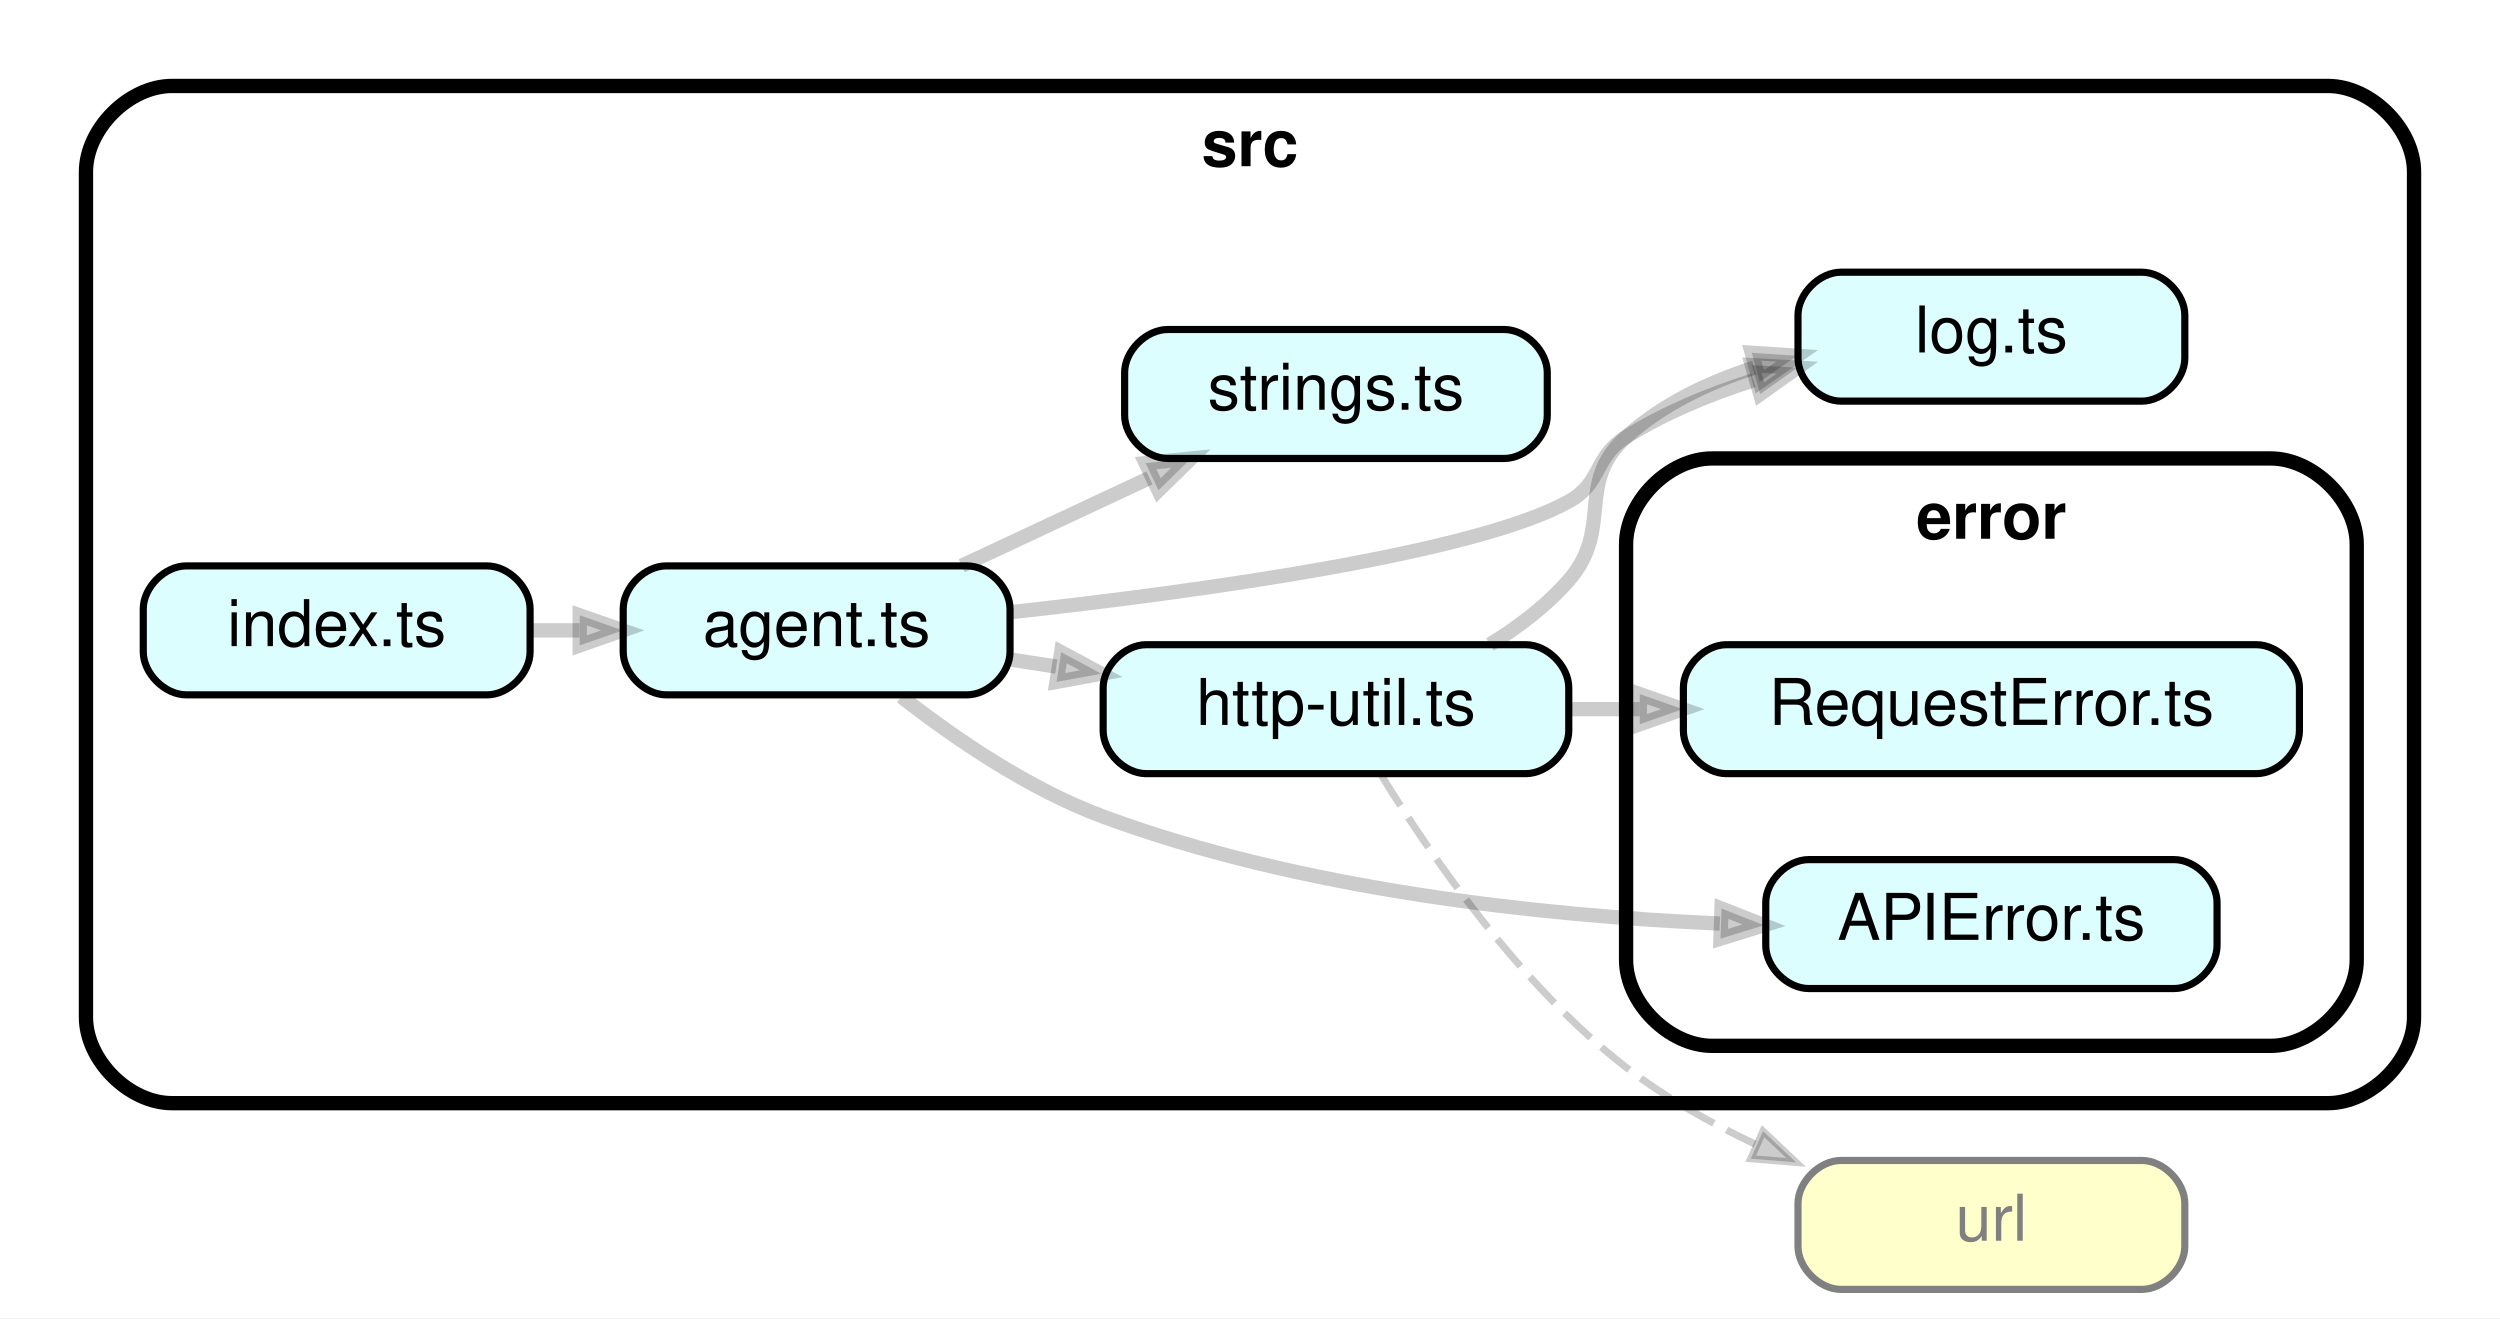
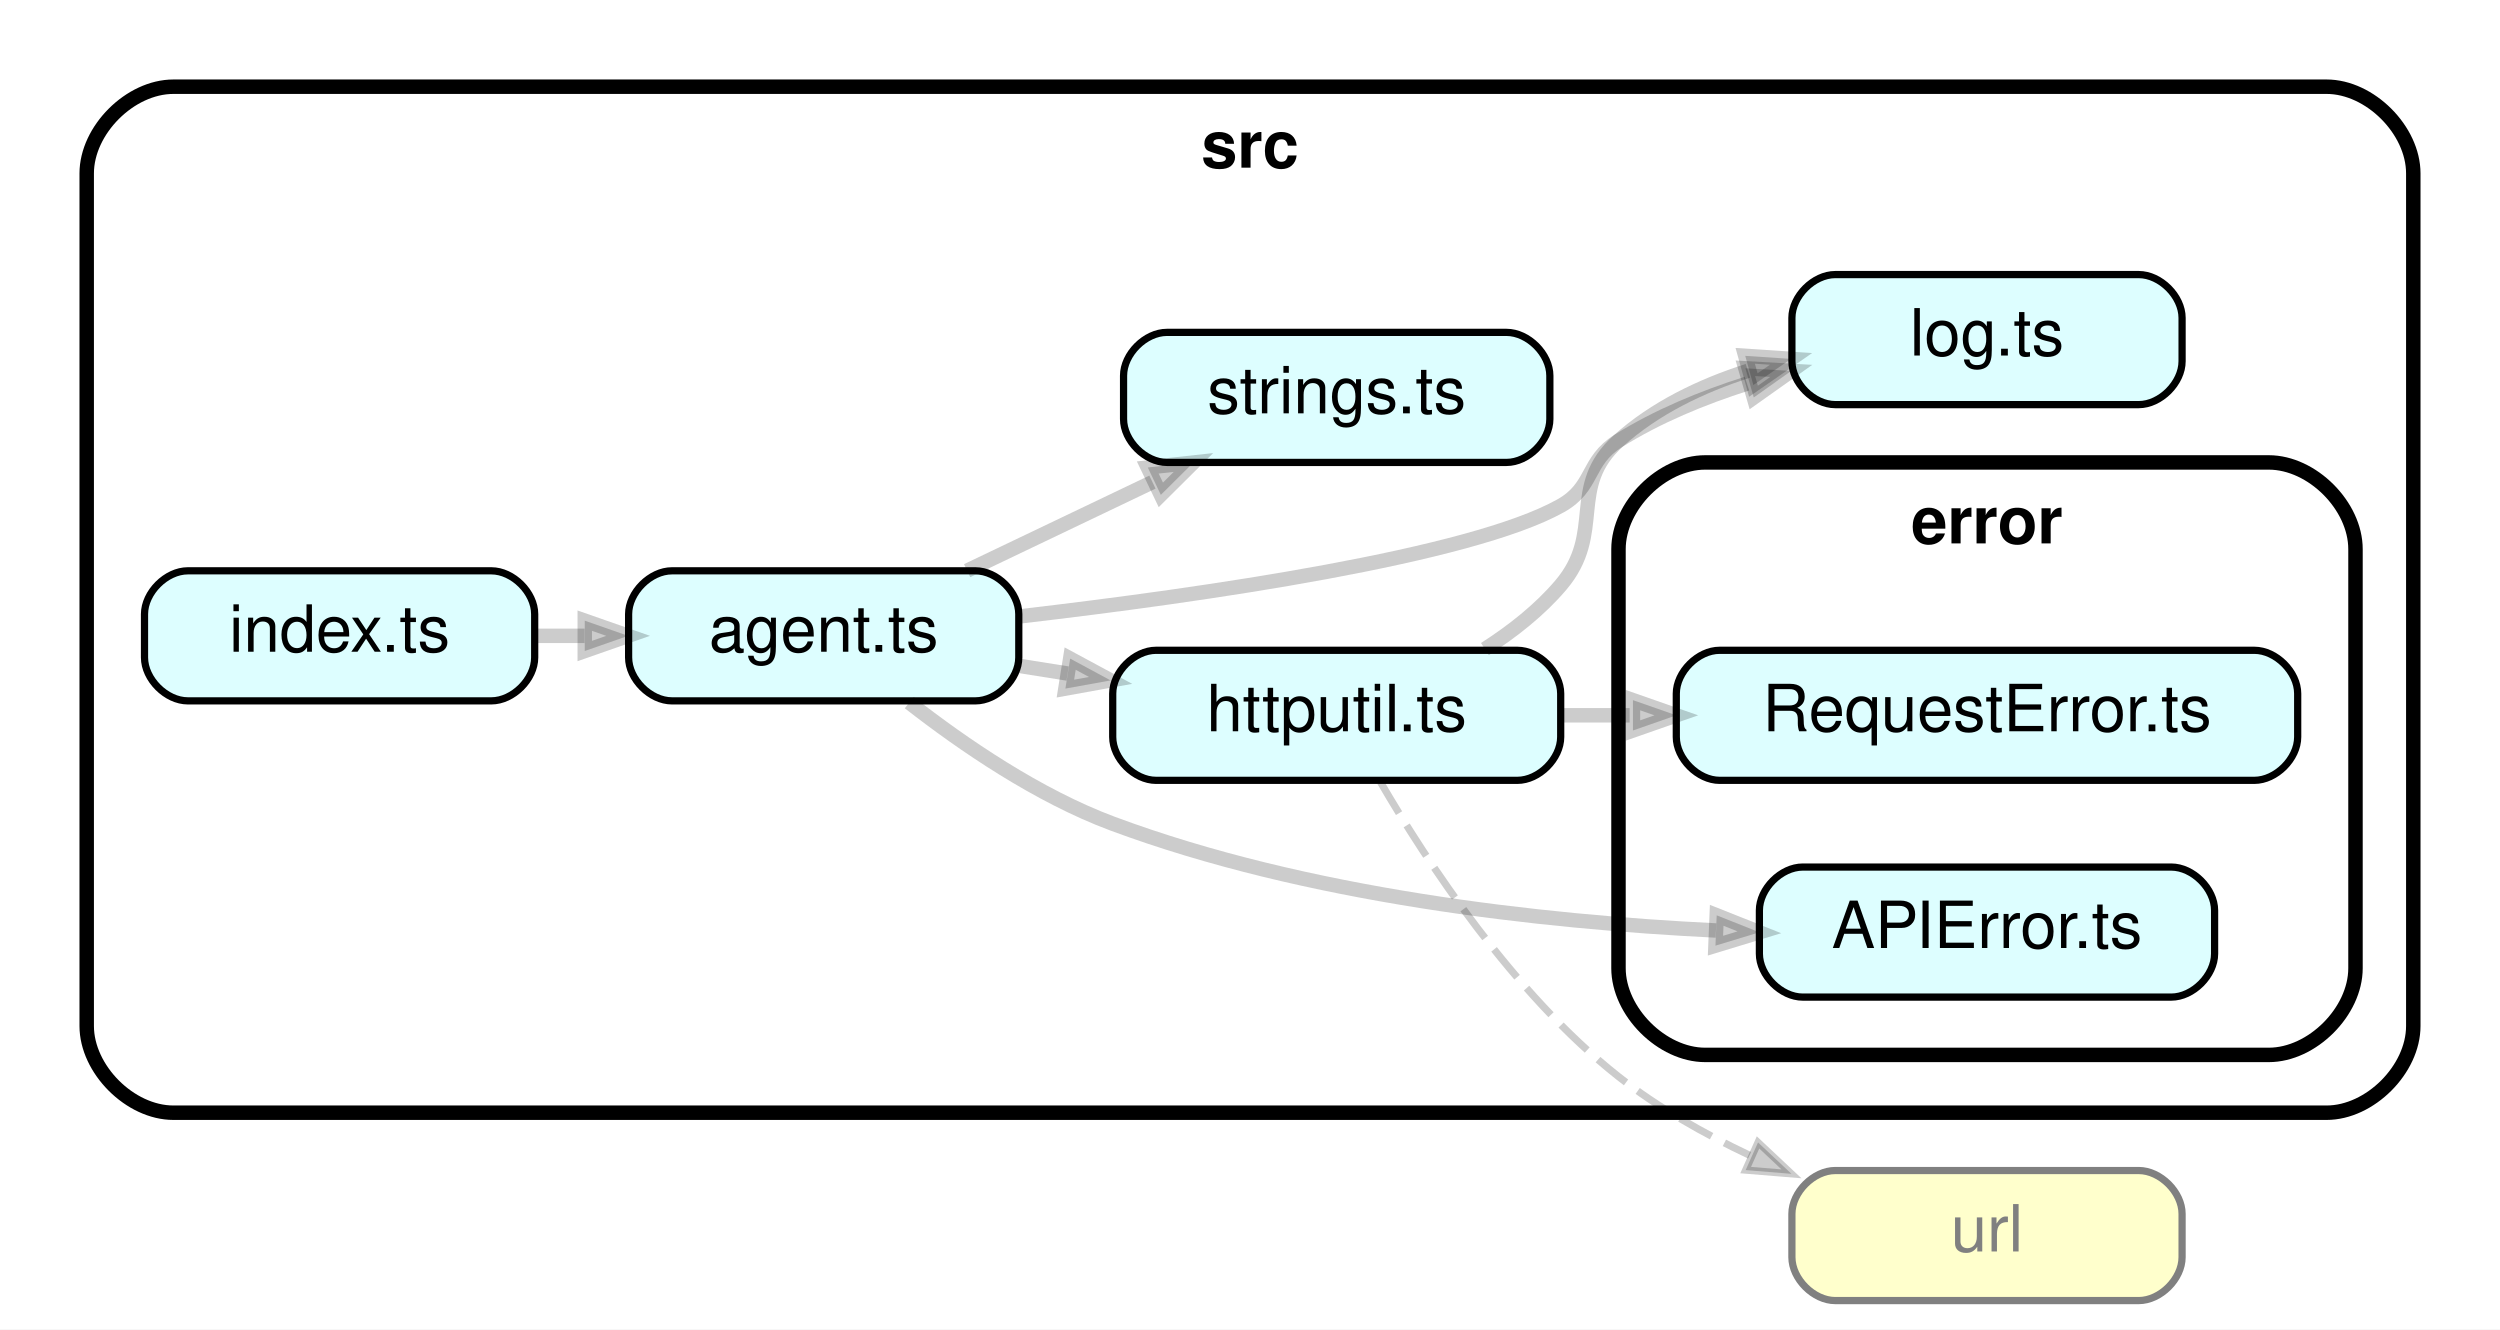
- <svg xmlns="http://www.w3.org/2000/svg" xmlns:xlink="http://www.w3.org/1999/xlink" width="349pt" height="184pt" viewBox="0.00 0.00 349.00 184.00">
+ <svg xmlns="http://www.w3.org/2000/svg" xmlns:xlink="http://www.w3.org/1999/xlink" width="346pt" height="184pt" viewBox="0.00 0.00 346.00 184.00">
  <g id="graph0" class="graph" transform="scale(1 1) rotate(0) translate(4 180)">
-     <polygon fill="white" stroke="transparent" points="-4,4 -4,-180 345,-180 345,4 -4,4" />
+     <polygon fill="white" stroke="transparent" points="-4,4 -4,-180 342,-180 342,4 -4,4" />
    <g id="clust1" class="cluster">
-       <path fill="#ffffff" stroke="black" stroke-width="2" d="M20,-26C20,-26 321,-26 321,-26 327,-26 333,-32 333,-38 333,-38 333,-156 333,-156 333,-162 327,-168 321,-168 321,-168 20,-168 20,-168 14,-168 8,-162 8,-156 8,-156 8,-38 8,-38 8,-32 14,-26 20,-26" />
-       <text text-anchor="middle" x="170.5" y="-156.8" font-family="Helvetica,sans-Serif" font-weight="bold" font-size="9.00">src</text>
+       <path fill="#ffffff" stroke="black" stroke-width="2" d="M20,-26C20,-26 318,-26 318,-26 324,-26 330,-32 330,-38 330,-38 330,-156 330,-156 330,-162 324,-168 318,-168 318,-168 20,-168 20,-168 14,-168 8,-162 8,-156 8,-156 8,-38 8,-38 8,-32 14,-26 20,-26" />
+       <text text-anchor="middle" x="169" y="-156.8" font-family="Helvetica,sans-Serif" font-weight="bold" font-size="9.00">src</text>
    </g>
    <g id="clust2" class="cluster">
-       <path fill="#ffffff" stroke="black" stroke-width="2" d="M235,-34C235,-34 313,-34 313,-34 319,-34 325,-40 325,-46 325,-46 325,-104 325,-104 325,-110 319,-116 313,-116 313,-116 235,-116 235,-116 229,-116 223,-110 223,-104 223,-104 223,-46 223,-46 223,-40 229,-34 235,-34" />
-       <text text-anchor="middle" x="274" y="-104.8" font-family="Helvetica,sans-Serif" font-weight="bold" font-size="9.00">error</text>
+       <path fill="#ffffff" stroke="black" stroke-width="2" d="M232,-34C232,-34 310,-34 310,-34 316,-34 322,-40 322,-46 322,-46 322,-104 322,-104 322,-110 316,-116 310,-116 310,-116 232,-116 232,-116 226,-116 220,-110 220,-104 220,-104 220,-46 220,-46 220,-40 226,-34 232,-34" />
+       <text text-anchor="middle" x="271" y="-104.8" font-family="Helvetica,sans-Serif" font-weight="bold" font-size="9.00">error</text>
    </g>
    <g id="node1" class="node">
      <g id="a_node1">
        <a xlink:href="https://github.com/dragonman225/notionapi-agent/tree/master/src/agent.ts" xlink:title="agent.ts">
          <path fill="#ddfeff" stroke="black" d="M131,-101C131,-101 89,-101 89,-101 86,-101 83,-98 83,-95 83,-95 83,-89 83,-89 83,-86 86,-83 89,-83 89,-83 131,-83 131,-83 134,-83 137,-86 137,-89 137,-89 137,-95 137,-95 137,-98 134,-101 131,-101" />
          <text text-anchor="middle" x="110" y="-89.8" font-family="Helvetica,sans-Serif" font-size="9.00">agent.ts</text>
        </a>
      </g>
    </g>
    <g id="node2" class="node">
      <g id="a_node2">
        <a xlink:href="https://github.com/dragonman225/notionapi-agent/tree/master/src/error/APIError.ts" xlink:title="APIError.ts">
-           <path fill="#ddfeff" stroke="black" d="M299.5,-60C299.5,-60 248.5,-60 248.5,-60 245.5,-60 242.5,-57 242.5,-54 242.5,-54 242.5,-48 242.5,-48 242.5,-45 245.5,-42 248.5,-42 248.5,-42 299.5,-42 299.5,-42 302.5,-42 305.5,-45 305.5,-48 305.5,-48 305.5,-54 305.5,-54 305.5,-57 302.5,-60 299.5,-60" />
-           <text text-anchor="middle" x="274" y="-48.8" font-family="Helvetica,sans-Serif" font-size="9.00">APIError.ts</text>
+           <path fill="#ddfeff" stroke="black" d="M296.5,-60C296.5,-60 245.5,-60 245.5,-60 242.5,-60 239.5,-57 239.5,-54 239.5,-54 239.5,-48 239.5,-48 239.5,-45 242.5,-42 245.5,-42 245.5,-42 296.5,-42 296.5,-42 299.5,-42 302.5,-45 302.5,-48 302.5,-48 302.5,-54 302.5,-54 302.5,-57 299.5,-60 296.5,-60" />
+           <text text-anchor="middle" x="271" y="-48.8" font-family="Helvetica,sans-Serif" font-size="9.00">APIError.ts</text>
        </a>
      </g>
    </g>
    <g id="edge1" class="edge">
-       <path fill="none" stroke="#000000" stroke-width="2" stroke-opacity="0.2" d="M121.83,-82.75C129.26,-76.94 139.62,-69.84 150,-66 177.71,-55.74 211.1,-52.17 236.09,-51.07" />
-       <polygon fill="#000000" fill-opacity="0.2" stroke="#000000" stroke-width="2" stroke-opacity="0.2" points="236.33,-53.16 242.25,-50.84 236.18,-48.96 236.33,-53.16" />
+       <path fill="none" stroke="#000000" stroke-width="2" stroke-opacity="0.2" d="M121.84,-82.76C129.27,-76.96 139.63,-69.86 150,-66 176.85,-56.01 209.16,-52.41 233.49,-51.22" />
+       <polygon fill="#000000" fill-opacity="0.2" stroke="#000000" stroke-width="2" stroke-opacity="0.2" points="233.59,-53.32 239.5,-50.97 233.42,-49.12 233.59,-53.32" />
    </g>
    <g id="node4" class="node">
      <g id="a_node4">
-         <a xlink:href="https://github.com/dragonman225/notionapi-agent/tree/master/src/http-util.ts" xlink:title="http-util.ts">
-           <path fill="#ddfeff" stroke="black" d="M209,-90C209,-90 156,-90 156,-90 153,-90 150,-87 150,-84 150,-84 150,-78 150,-78 150,-75 153,-72 156,-72 156,-72 209,-72 209,-72 212,-72 215,-75 215,-78 215,-78 215,-84 215,-84 215,-87 212,-90 209,-90" />
-           <text text-anchor="middle" x="182.5" y="-78.8" font-family="Helvetica,sans-Serif" font-size="9.00">http-util.ts</text>
+         <a xlink:href="https://github.com/dragonman225/notionapi-agent/tree/master/src/httputil.ts" xlink:title="httputil.ts">
+           <path fill="#ddfeff" stroke="black" d="M206,-90C206,-90 156,-90 156,-90 153,-90 150,-87 150,-84 150,-84 150,-78 150,-78 150,-75 153,-72 156,-72 156,-72 206,-72 206,-72 209,-72 212,-75 212,-78 212,-78 212,-84 212,-84 212,-87 209,-90 206,-90" />
+           <text text-anchor="middle" x="181" y="-78.8" font-family="Helvetica,sans-Serif" font-size="9.00">httputil.ts</text>
        </a>
      </g>
    </g>
    <g id="edge2" class="edge">
-       <path fill="none" stroke="#000000" stroke-width="2" stroke-opacity="0.2" d="M137.25,-87.9C139.29,-87.59 141.37,-87.26 143.46,-86.94" />
-       <polygon fill="#000000" fill-opacity="0.2" stroke="#000000" stroke-width="2" stroke-opacity="0.2" points="144.14,-88.95 149.74,-85.95 143.49,-84.81 144.14,-88.95" />
+       <path fill="none" stroke="#000000" stroke-width="2" stroke-opacity="0.2" d="M137.09,-87.84C139.28,-87.49 141.51,-87.14 143.76,-86.78" />
+       <polygon fill="#000000" fill-opacity="0.2" stroke="#000000" stroke-width="2" stroke-opacity="0.2" points="144.11,-88.85 149.71,-85.83 143.45,-84.7 144.11,-88.85" />
    </g>
    <g id="node6" class="node">
      <g id="a_node6">
        <a xlink:href="https://github.com/dragonman225/notionapi-agent/tree/master/src/log.ts" xlink:title="log.ts">
-           <path fill="#ddfeff" stroke="black" d="M295,-142C295,-142 253,-142 253,-142 250,-142 247,-139 247,-136 247,-136 247,-130 247,-130 247,-127 250,-124 253,-124 253,-124 295,-124 295,-124 298,-124 301,-127 301,-130 301,-130 301,-136 301,-136 301,-139 298,-142 295,-142" />
-           <text text-anchor="middle" x="274" y="-130.8" font-family="Helvetica,sans-Serif" font-size="9.00">log.ts</text>
+           <path fill="#ddfeff" stroke="black" d="M292,-142C292,-142 250,-142 250,-142 247,-142 244,-139 244,-136 244,-136 244,-130 244,-130 244,-127 247,-124 250,-124 250,-124 292,-124 292,-124 295,-124 298,-127 298,-130 298,-130 298,-136 298,-136 298,-139 295,-142 292,-142" />
+           <text text-anchor="middle" x="271" y="-130.8" font-family="Helvetica,sans-Serif" font-size="9.00">log.ts</text>
        </a>
      </g>
    </g>
    <g id="edge3" class="edge">
-       <path fill="none" stroke="#000000" stroke-width="2" stroke-opacity="0.2" d="M137.04,-94.53C163.36,-97.43 201.95,-102.74 215,-110 219.68,-112.6 218.46,-116.16 223,-119 228.39,-122.37 234.6,-124.94 240.78,-126.91" />
-       <polygon fill="#000000" fill-opacity="0.2" stroke="#000000" stroke-width="2" stroke-opacity="0.2" points="240.56,-129.03 246.91,-128.67 241.72,-124.99 240.56,-129.03" />
+       <path fill="none" stroke="#000000" stroke-width="2" stroke-opacity="0.2" d="M137.23,-94.7C162.77,-97.68 199.49,-103 212,-110 216.67,-112.61 215.46,-116.16 220,-119 225.39,-122.37 231.6,-124.94 237.78,-126.91" />
+       <polygon fill="#000000" fill-opacity="0.2" stroke="#000000" stroke-width="2" stroke-opacity="0.2" points="237.56,-129.03 243.91,-128.67 238.72,-124.99 237.56,-129.03" />
    </g>
    <g id="node7" class="node">
      <g id="a_node7">
        <a xlink:href="https://github.com/dragonman225/notionapi-agent/tree/master/src/strings.ts" xlink:title="strings.ts">
-           <path fill="#ddfeff" stroke="black" d="M206,-134C206,-134 159,-134 159,-134 156,-134 153,-131 153,-128 153,-128 153,-122 153,-122 153,-119 156,-116 159,-116 159,-116 206,-116 206,-116 209,-116 212,-119 212,-122 212,-122 212,-128 212,-128 212,-131 209,-134 206,-134" />
-           <text text-anchor="middle" x="182.5" y="-122.8" font-family="Helvetica,sans-Serif" font-size="9.00">strings.ts</text>
+           <path fill="#ddfeff" stroke="black" d="M204.5,-134C204.5,-134 157.5,-134 157.5,-134 154.5,-134 151.5,-131 151.5,-128 151.5,-128 151.5,-122 151.5,-122 151.5,-119 154.5,-116 157.5,-116 157.5,-116 204.5,-116 204.5,-116 207.5,-116 210.5,-119 210.5,-122 210.5,-122 210.5,-128 210.5,-128 210.5,-131 207.5,-134 204.5,-134" />
+           <text text-anchor="middle" x="181" y="-122.8" font-family="Helvetica,sans-Serif" font-size="9.00">strings.ts</text>
        </a>
      </g>
    </g>
    <g id="edge4" class="edge">
-       <path fill="none" stroke="#000000" stroke-width="2" stroke-opacity="0.2" d="M130.26,-101.02C138.35,-104.8 147.85,-109.25 156.47,-113.28" />
-       <polygon fill="#000000" fill-opacity="0.2" stroke="#000000" stroke-width="2" stroke-opacity="0.2" points="155.93,-115.35 162.26,-115.99 157.72,-111.55 155.93,-115.35" />
+       <path fill="none" stroke="#000000" stroke-width="2" stroke-opacity="0.2" d="M129.85,-101.02C137.77,-104.8 147.07,-109.25 155.5,-113.28" />
+       <polygon fill="#000000" fill-opacity="0.2" stroke="#000000" stroke-width="2" stroke-opacity="0.2" points="154.85,-115.3 161.17,-115.99 156.66,-111.51 154.85,-115.3" />
    </g>
    <g id="node3" class="node">
      <g id="a_node3">
        <a xlink:href="https://github.com/dragonman225/notionapi-agent/tree/master/src/error/RequestError.ts" xlink:title="RequestError.ts">
-           <path fill="#ddfeff" stroke="black" d="M311,-90C311,-90 237,-90 237,-90 234,-90 231,-87 231,-84 231,-84 231,-78 231,-78 231,-75 234,-72 237,-72 237,-72 311,-72 311,-72 314,-72 317,-75 317,-78 317,-78 317,-84 317,-84 317,-87 314,-90 311,-90" />
-           <text text-anchor="middle" x="274" y="-78.8" font-family="Helvetica,sans-Serif" font-size="9.00">RequestError.ts</text>
+           <path fill="#ddfeff" stroke="black" d="M308,-90C308,-90 234,-90 234,-90 231,-90 228,-87 228,-84 228,-84 228,-78 228,-78 228,-75 231,-72 234,-72 234,-72 308,-72 308,-72 311,-72 314,-75 314,-78 314,-78 314,-84 314,-84 314,-87 311,-90 308,-90" />
+           <text text-anchor="middle" x="271" y="-78.8" font-family="Helvetica,sans-Serif" font-size="9.00">RequestError.ts</text>
        </a>
      </g>
    </g>
    <g id="edge5" class="edge">
-       <path fill="none" stroke="#000000" stroke-width="2" stroke-opacity="0.2" d="M215.05,-81C218.26,-81 221.57,-81 224.9,-81" />
-       <polygon fill="#000000" fill-opacity="0.2" stroke="#000000" stroke-width="2" stroke-opacity="0.2" points="224.91,-83.1 230.91,-81 224.91,-78.9 224.91,-83.1" />
+       <path fill="none" stroke="#000000" stroke-width="2" stroke-opacity="0.2" d="M212.28,-81C215.3,-81 218.4,-81 221.54,-81" />
+       <polygon fill="#000000" fill-opacity="0.2" stroke="#000000" stroke-width="2" stroke-opacity="0.2" points="222,-83.1 228,-81 222,-78.9 222,-83.1" />
    </g>
    <g id="edge6" class="edge">
-       <path fill="none" stroke="#000000" stroke-width="2" stroke-opacity="0.2" d="M203.99,-90.03C208.02,-92.5 211.94,-95.48 215,-99 221.28,-106.22 215.88,-112.6 223,-119 228.03,-123.52 234.41,-126.59 240.91,-128.68" />
-       <polygon fill="#000000" fill-opacity="0.2" stroke="#000000" stroke-width="2" stroke-opacity="0.2" points="240.54,-130.75 246.88,-130.33 241.66,-126.71 240.54,-130.75" />
+       <path fill="none" stroke="#000000" stroke-width="2" stroke-opacity="0.2" d="M201.51,-90.17C205.35,-92.63 209.09,-95.58 212,-99 218.21,-106.29 212.88,-112.6 220,-119 225.03,-123.52 231.41,-126.59 237.91,-128.68" />
+       <polygon fill="#000000" fill-opacity="0.2" stroke="#000000" stroke-width="2" stroke-opacity="0.2" points="237.54,-130.75 243.88,-130.33 238.66,-126.71 237.54,-130.75" />
    </g>
    <g id="node8" class="node">
-       <path fill="#ffffcc" stroke="grey" d="M295,-18C295,-18 253,-18 253,-18 250,-18 247,-15 247,-12 247,-12 247,-6 247,-6 247,-3 250,0 253,0 253,0 295,0 295,0 298,0 301,-3 301,-6 301,-6 301,-12 301,-12 301,-15 298,-18 295,-18" />
-       <text text-anchor="middle" x="274" y="-6.8" font-family="Helvetica,sans-Serif" font-size="9.00" fill="grey">url</text>
+       <path fill="#ffffcc" stroke="grey" d="M292,-18C292,-18 250,-18 250,-18 247,-18 244,-15 244,-12 244,-12 244,-6 244,-6 244,-3 247,0 250,0 250,0 292,0 292,0 295,0 298,-3 298,-6 298,-6 298,-12 298,-12 298,-15 295,-18 292,-18" />
+       <text text-anchor="middle" x="271" y="-6.8" font-family="Helvetica,sans-Serif" font-size="9.00" fill="grey">url</text>
    </g>
    <g id="edge7" class="edge">
-       <path fill="none" stroke="#000000" stroke-dasharray="5,2" stroke-opacity="0.2" d="M188.84,-71.76C195.59,-60.78 208.12,-42.51 223,-31 228.4,-26.82 234.71,-23.26 241,-20.29" />
-       <polygon fill="#000000" fill-opacity="0.2" stroke="#000000" stroke-opacity="0.2" points="242.12,-22.09 246.74,-17.73 240.41,-18.25 242.12,-22.09" />
+       <path fill="none" stroke="#000000" stroke-dasharray="5,2" stroke-opacity="0.2" d="M187.06,-71.75C193.46,-60.76 205.45,-42.48 220,-31 225.42,-26.73 231.79,-23.11 238.14,-20.11" />
+       <polygon fill="#000000" fill-opacity="0.2" stroke="#000000" stroke-opacity="0.2" points="239.31,-21.89 243.94,-17.54 237.6,-18.06 239.31,-21.89" />
    </g>
    <g id="node5" class="node">
      <g id="a_node5">
        <a xlink:href="https://github.com/dragonman225/notionapi-agent/tree/master/src/index.ts" xlink:title="index.ts">
          <path fill="#ddfeff" stroke="black" d="M64,-101C64,-101 22,-101 22,-101 19,-101 16,-98 16,-95 16,-95 16,-89 16,-89 16,-86 19,-83 22,-83 22,-83 64,-83 64,-83 67,-83 70,-86 70,-89 70,-89 70,-95 70,-95 70,-98 67,-101 64,-101" />
          <text text-anchor="middle" x="43" y="-89.8" font-family="Helvetica,sans-Serif" font-size="9.00">index.ts</text>
        </a>
      </g>
    </g>
    <g id="edge8" class="edge">
      <path fill="none" stroke="#000000" stroke-width="2" stroke-opacity="0.2" d="M70.06,-92C72.32,-92 74.61,-92 76.9,-92" />
      <polygon fill="#000000" fill-opacity="0.2" stroke="#000000" stroke-width="2" stroke-opacity="0.2" points="76.93,-94.1 82.93,-92 76.93,-89.9 76.93,-94.1" />
    </g>
  </g>
</svg>
